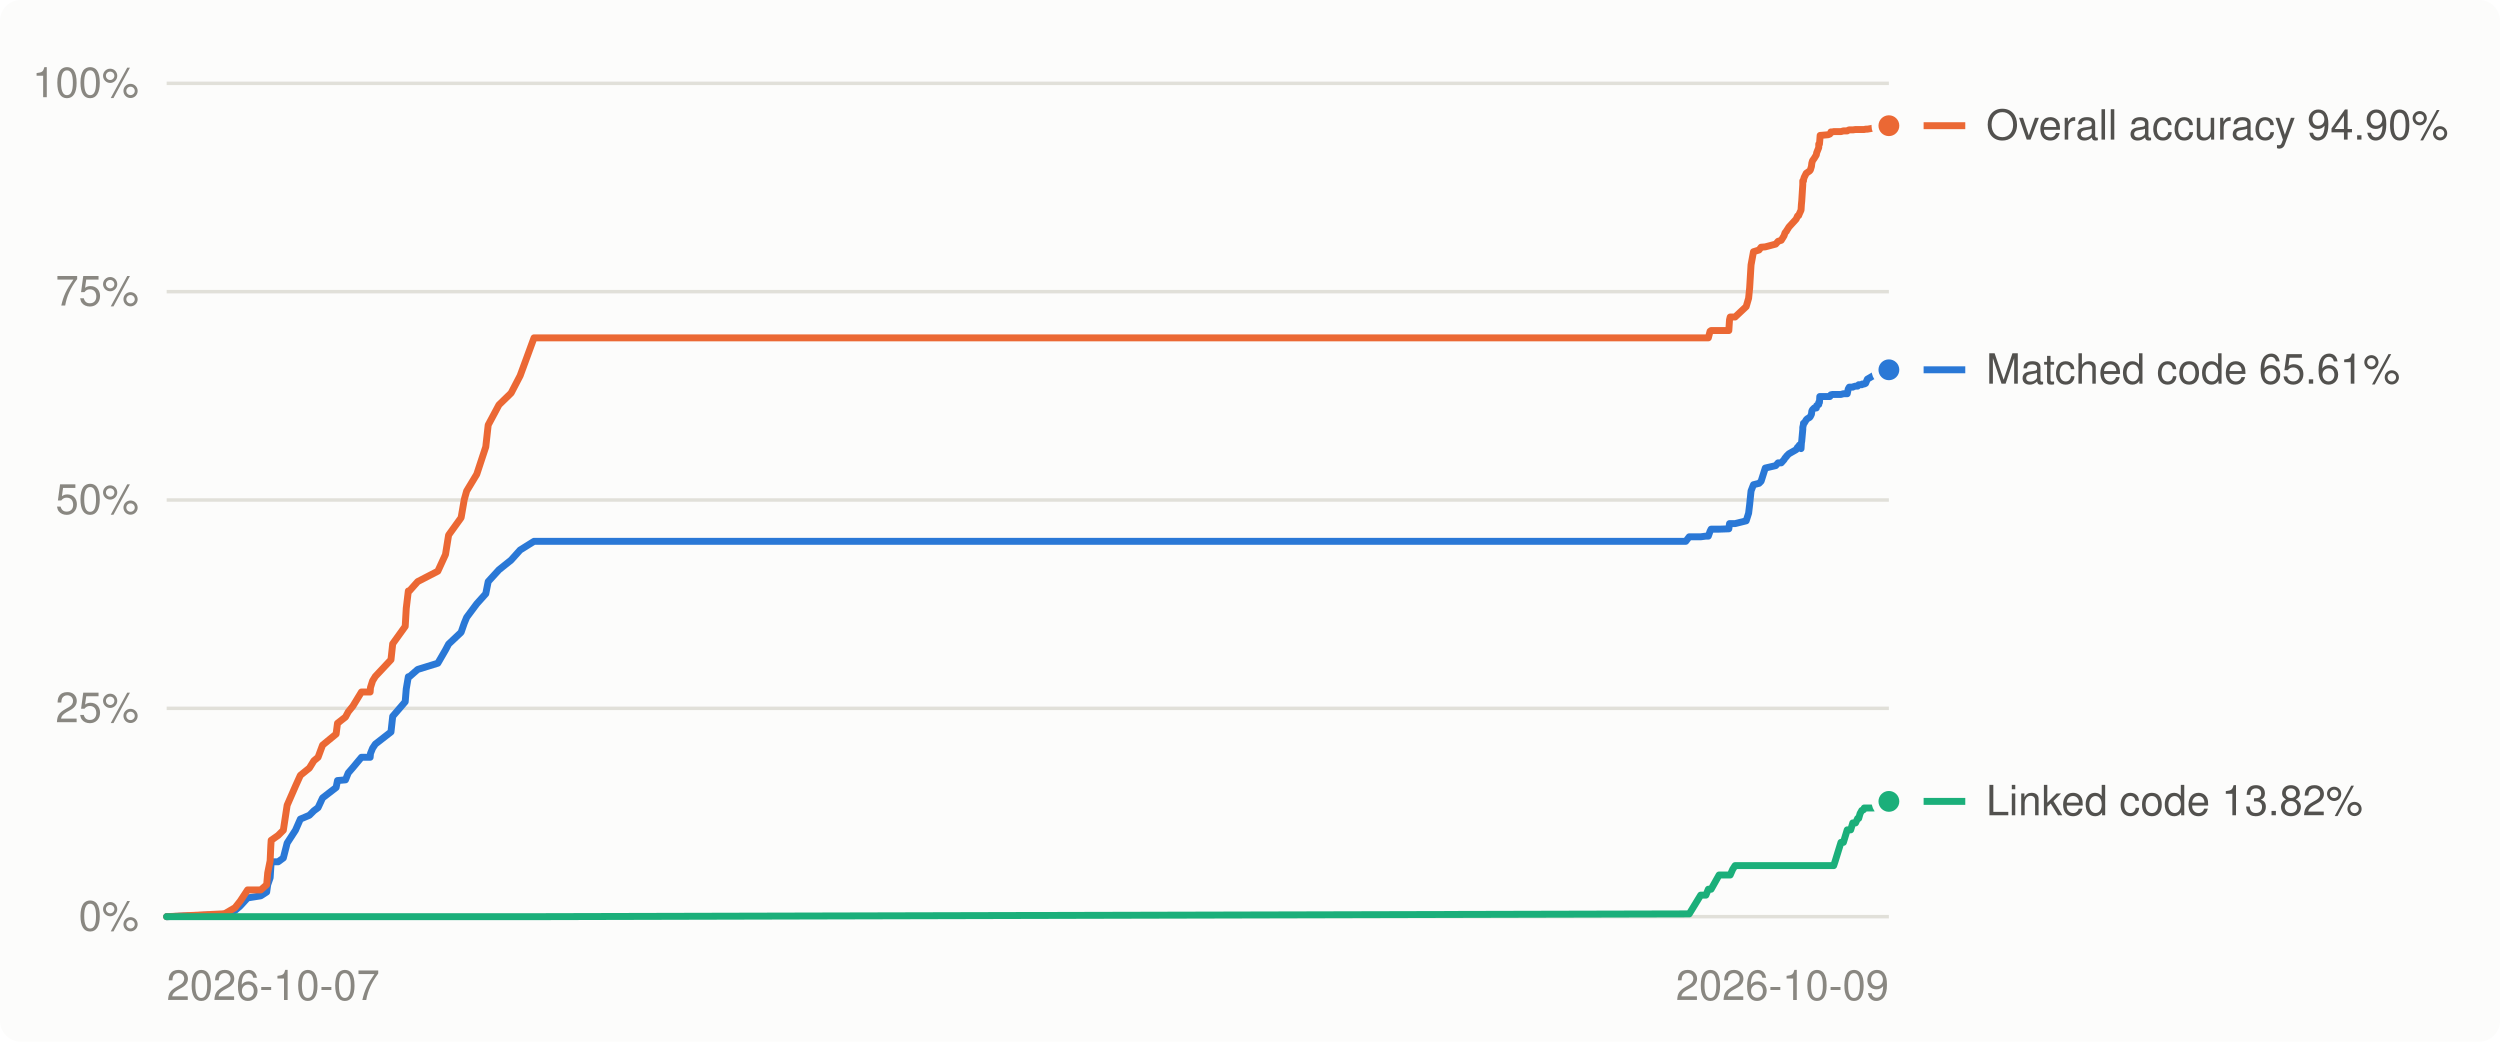
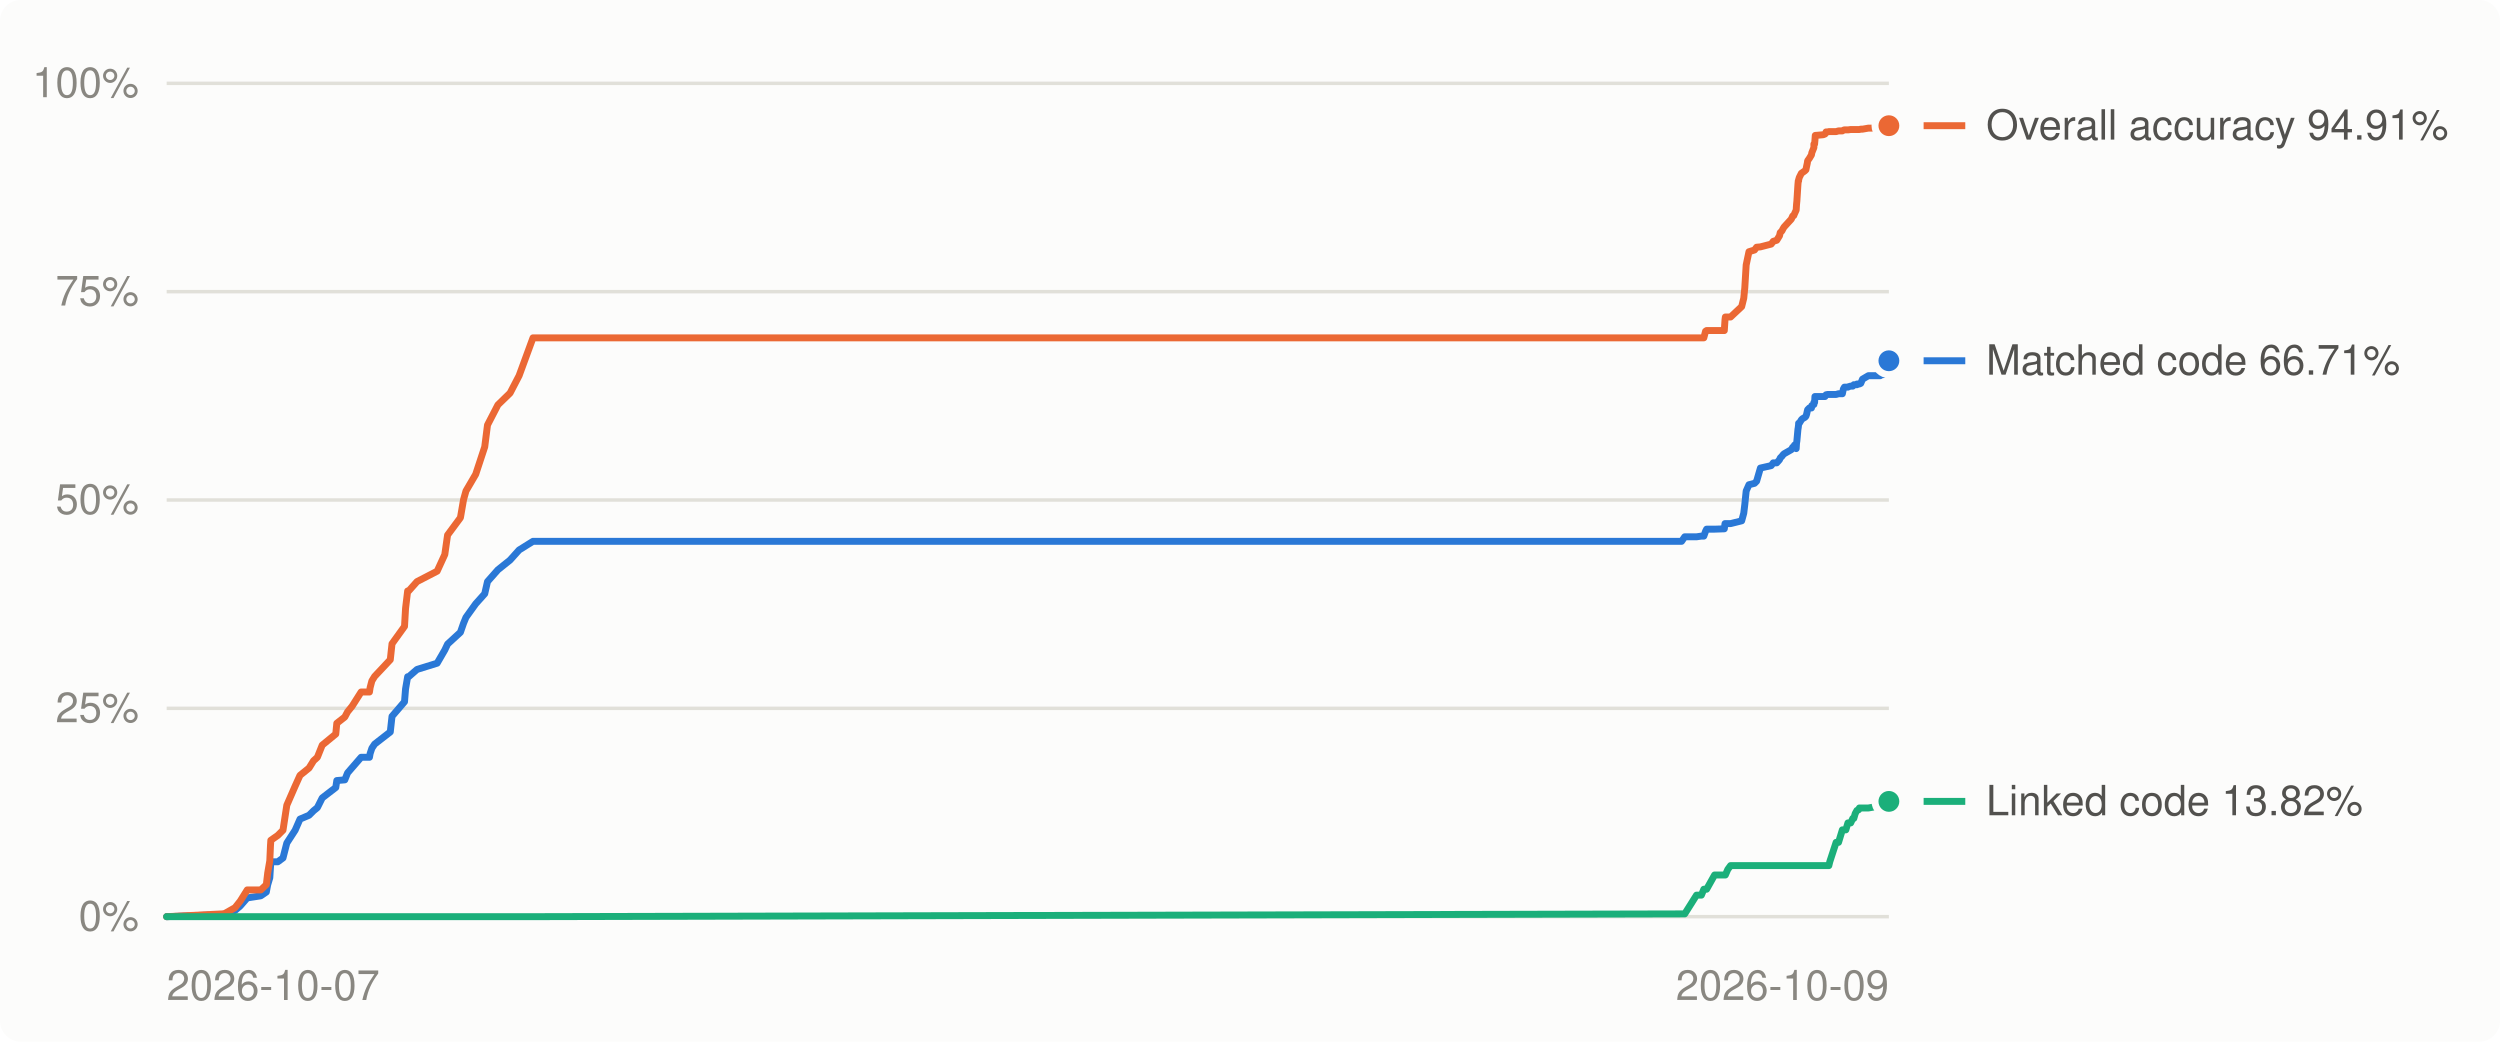
<svg xmlns="http://www.w3.org/2000/svg" viewBox="0 0 720 300" width="720" height="300" role="img" aria-label="Decompilation progress over time">
  <style>
.bg{fill:#fcfcfb}.grid{stroke:#e1e0d9}.muted{fill:#898781}.lbl{fill:#52514e}.ln0{stroke:#2a78d6}.dot0{fill:#2a78d6;stroke:#fcfcfb}.ln1{stroke:#eb6834}.dot1{fill:#eb6834;stroke:#fcfcfb}.ln2{stroke:#1baf7a}.dot2{fill:#1baf7a;stroke:#fcfcfb}
@media (prefers-color-scheme: dark){.bg{fill:#1a1a19}.grid{stroke:#2c2c2a}.muted{fill:#898781}.lbl{fill:#c3c2b7}.ln0{stroke:#3987e5}.dot0{fill:#3987e5;stroke:#1a1a19}.ln1{stroke:#d95926}.dot1{fill:#d95926;stroke:#1a1a19}.ln2{stroke:#199e70}.dot2{fill:#199e70;stroke:#1a1a19}}
text{font:12px -apple-system,BlinkMacSystemFont,'Segoe UI',Helvetica,Arial,sans-serif}
</style>
  <rect class="bg" width="720" height="300" rx="6" />
  <line x1="48" x2="544" y1="264.0" y2="264.0" class="grid" stroke-width="1" />
  <text x="40" y="268.0" class="muted" text-anchor="end">0%</text>
  <line x1="48" x2="544" y1="204.0" y2="204.0" class="grid" stroke-width="1" />
  <text x="40" y="208.0" class="muted" text-anchor="end">25%</text>
  <line x1="48" x2="544" y1="144.0" y2="144.0" class="grid" stroke-width="1" />
  <text x="40" y="148.0" class="muted" text-anchor="end">50%</text>
  <line x1="48" x2="544" y1="84.0" y2="84.0" class="grid" stroke-width="1" />
  <text x="40" y="88.0" class="muted" text-anchor="end">75%</text>
  <line x1="48" x2="544" y1="24.0" y2="24.0" class="grid" stroke-width="1" />
  <text x="40" y="28.0" class="muted" text-anchor="end">100%</text>
  <text class="muted" x="48.0" y="288" text-anchor="start">2026-10-07</text>
  <text class="muted" x="544.0" y="288" text-anchor="end">2026-10-09</text>
-   <polyline points="48.0,264.0 64.0,263.4 64.8,263.3 67.7,262.2 69.2,260.9 71.3,258.6 75.1,258.0 76.8,256.9 77.1,254.8 77.8,252.8 78.0,249.7 78.1,248.2 80.1,248.2 81.6,247.1 82.7,242.8 85.1,239.1 86.5,235.9 89.1,234.8 90.4,233.5 91.6,232.6 92.9,229.8 96.8,226.8 97.2,224.8 99.5,224.6 100.3,222.6 101.6,221.1 104.1,218.1 106.6,218.1 106.7,217.0 107.3,215.5 108.1,214.3 112.6,210.8 113.1,206.3 116.7,202.1 117.0,198.4 117.6,194.9 117.9,194.9 120.3,192.8 126.1,191.0 128.3,187.2 129.2,185.5 132.8,182.1 133.7,179.5 134.4,177.8 137.3,173.9 139.9,171.0 140.6,167.5 143.7,164.1 147.2,161.3 149.8,158.4 153.8,155.9 485.5,155.9 486.5,154.6 489.8,154.6 491.3,154.4 492.0,154.4 492.5,153.0 492.8,152.4 495.1,152.4 497.9,152.3 498.1,150.8 498.3,150.8 499.0,150.8 499.7,150.8 502.9,150.0 503.6,147.8 503.9,145.3 504.3,141.4 505.0,139.6 506.6,139.2 507.2,138.6 508.4,134.8 511.4,134.1 512.1,133.3 513.0,133.3 513.8,132.4 514.1,131.9 514.5,131.5 514.5,131.4 514.9,131.0 515.2,130.7 517.3,129.5 517.7,128.8 518.0,128.7 518.2,128.2 518.7,129.2 518.8,127.6 518.9,127.0 519.2,123.7 519.2,123.1 519.4,122.2 519.4,121.9 519.6,121.9 520.2,120.9 520.5,120.6 521.2,120.2 521.4,119.9 521.7,119.3 521.8,118.4 522.0,118.0 522.5,117.5 523.1,117.5 523.2,116.8 523.8,116.5 523.8,115.9 524.0,115.9 524.1,114.2 524.2,114.2 525.4,114.2 526.5,114.2 527.0,114.2 527.3,113.7 527.3,113.7 527.8,113.6 528.1,113.6 528.5,113.6 530.2,113.6 530.9,113.4 532.0,113.4 532.3,112.0 532.6,111.5 533.0,111.5 533.6,111.5 533.7,111.4 534.4,111.2 535.0,111.2 535.3,110.8 535.7,110.8 536.2,110.8 536.3,110.6 536.7,110.6 536.9,110.6 536.9,110.6 537.3,110.4 537.8,109.2 539.5,108.2 542.9,108.2 543.1,107.9 543.2,107.9 543.4,107.9 543.5,107.9 543.8,107.9 544.0,106.5" fill="none" class="ln0" stroke-width="2" stroke-linejoin="round" stroke-linecap="round" />
-   <polyline points="48.0,264.0 64.0,263.2 64.8,263.1 67.7,261.4 69.2,259.5 71.3,256.3 75.1,256.3 76.8,254.8 77.1,251.4 77.8,247.9 78.0,243.5 78.1,242.0 80.1,240.6 81.6,239.1 82.7,231.9 85.1,226.4 86.5,223.3 89.1,221.2 90.4,219.1 91.6,218.1 92.9,214.6 96.8,211.4 97.2,208.3 99.5,206.5 100.3,205.0 101.6,203.4 104.1,199.3 106.6,199.3 106.7,198.0 107.3,196.1 108.1,194.8 112.6,190.0 113.1,185.4 116.7,180.4 117.0,175.2 117.6,170.2 117.9,170.2 120.3,167.5 126.1,164.5 128.3,159.7 129.2,154.1 132.8,149.1 133.7,143.9 134.4,141.4 137.3,136.6 139.9,128.7 140.6,122.4 143.7,116.6 147.2,113.2 149.8,108.2 153.8,97.3 485.5,97.3 486.5,97.3 489.8,97.3 491.3,97.3 492.0,97.3 492.5,95.4 492.8,95.2 495.1,95.2 497.9,95.2 498.1,92.1 498.3,91.3 499.0,91.3 499.7,91.3 502.9,88.3 503.6,85.9 503.9,82.9 504.3,76.3 505.0,72.5 506.6,72.0 507.2,71.2 508.4,71.1 511.4,70.3 512.1,69.5 513.0,69.2 513.8,67.9 514.1,67.0 514.5,66.6 514.5,66.5 514.9,65.9 515.2,65.4 517.3,63.1 517.7,62.2 518.0,62.1 518.2,61.6 518.7,60.5 518.8,58.9 518.9,57.9 519.2,53.2 519.2,52.1 519.4,52.1 519.4,51.8 519.6,51.1 520.2,49.9 520.5,49.7 521.2,49.2 521.4,48.9 521.7,47.9 521.8,47.0 522.0,46.3 522.5,45.6 523.1,44.6 523.2,44.0 523.8,42.5 523.8,41.5 524.0,41.5 524.1,40.4 524.2,39.0 525.4,38.9 526.5,38.8 527.0,38.6 527.3,38.1 527.3,38.0 527.8,38.0 528.1,37.9 528.5,37.9 530.2,37.9 530.9,37.7 532.0,37.7 532.3,37.5 532.6,37.4 533.0,37.4 533.6,37.4 533.7,37.4 534.4,37.3 535.0,37.3 535.3,37.3 535.7,37.3 536.2,37.3 536.3,37.3 536.7,37.3 536.9,37.3 536.9,37.3 537.3,37.2 537.8,37.2 539.5,36.9 542.9,36.9 543.1,36.9 543.2,36.9 543.4,36.2 543.5,36.2 543.8,36.2 544.0,36.2" fill="none" class="ln1" stroke-width="2" stroke-linejoin="round" stroke-linecap="round" />
-   <polyline points="48.0,264.0 64.0,264.0 64.8,264.0 67.7,264.0 69.2,264.0 71.3,264.0 75.1,264.0 76.8,264.0 77.1,264.0 77.8,264.0 78.0,264.0 78.1,264.0 80.1,264.0 81.6,264.0 82.7,264.0 85.1,264.0 86.5,264.0 89.1,264.0 90.4,264.0 91.6,264.0 92.9,264.0 96.8,264.0 97.2,264.0 99.5,264.0 100.3,264.0 101.6,264.0 104.1,264.0 106.6,264.0 106.7,264.0 107.3,264.0 108.1,264.0 112.6,264.0 113.1,264.0 116.7,264.0 117.0,264.0 117.6,264.0 117.9,264.0 120.3,264.0 126.1,264.0 128.3,264.0 129.2,264.0 132.8,264.0 133.7,264.0 134.4,264.0 137.3,264.0 139.9,264.0 140.6,264.0 143.7,264.0 147.2,264.0 149.8,264.0 153.8,264.0 485.5,263.2 486.5,263.2 489.8,257.8 491.3,257.8 492.0,256.1 492.5,256.1 492.8,256.1 495.1,252.0 497.9,252.0 498.1,252.0 498.3,252.0 499.0,250.4 499.7,249.3 502.9,249.3 503.6,249.3 503.9,249.3 504.3,249.3 505.0,249.3 506.6,249.3 507.2,249.3 508.4,249.3 511.4,249.3 512.1,249.3 513.0,249.3 513.8,249.3 514.1,249.3 514.5,249.3 514.5,249.3 514.9,249.3 515.2,249.3 517.3,249.3 517.7,249.3 518.0,249.3 518.2,249.3 518.7,249.3 518.8,249.3 518.9,249.3 519.2,249.3 519.2,249.3 519.4,249.3 519.4,249.3 519.6,249.3 520.2,249.3 520.5,249.3 521.2,249.3 521.4,249.3 521.7,249.3 521.8,249.3 522.0,249.3 522.5,249.3 523.1,249.3 523.2,249.3 523.8,249.3 523.8,249.3 524.0,249.3 524.1,249.3 524.2,249.3 525.4,249.3 526.5,249.3 527.0,249.3 527.3,249.3 527.3,249.3 527.8,249.3 528.1,249.3 528.5,248.1 530.2,242.6 530.9,242.6 532.0,239.0 532.3,239.0 532.6,239.0 533.0,239.0 533.6,237.0 533.7,237.0 534.4,237.0 535.0,235.7 535.3,235.7 535.7,234.3 536.2,233.4 536.3,233.4 536.7,233.2 536.9,232.9 536.9,232.7 537.3,232.7 537.8,232.7 539.5,232.7 542.9,232.1 543.1,232.1 543.2,231.1 543.4,231.1 543.5,231.0 543.8,230.8 544.0,230.8" fill="none" class="ln2" stroke-width="2" stroke-linejoin="round" stroke-linecap="round" />
-   <circle cx="544.0" cy="106.5" r="4" class="dot0" stroke-width="2" />
+   <polyline points="48.0,264.0 64.0,263.4 64.7,263.3 67.7,262.2 69.2,260.9 71.2,258.6 75.1,258.0 76.7,256.9 77.1,254.8 77.7,252.8 77.9,249.7 78.0,248.2 80.0,248.2 81.5,247.1 82.6,242.8 85.0,239.1 86.4,235.9 89.0,234.8 90.3,233.5 91.4,232.6 92.8,229.8 96.7,226.8 97.0,224.8 99.3,224.6 100.1,222.6 101.4,221.1 104.0,218.1 106.4,218.1 106.6,217.0 107.1,215.5 107.9,214.3 112.4,210.8 112.9,206.3 116.5,202.1 116.8,198.4 117.4,194.9 117.7,194.9 120.1,192.8 125.9,191.0 128.1,187.2 128.9,185.5 132.6,182.1 133.5,179.5 134.2,177.8 137.0,173.9 139.6,171.0 140.4,167.5 143.4,164.1 146.9,161.3 149.5,158.4 153.5,155.9 484.3,155.9 485.2,154.6 488.6,154.6 490.0,154.4 490.7,154.4 491.2,153.0 491.5,152.4 493.8,152.4 496.6,152.3 496.8,150.8 496.9,150.8 497.6,150.8 498.4,150.8 501.6,150.0 502.2,147.8 502.5,145.3 502.9,141.4 503.7,139.6 505.3,139.2 505.9,138.6 507.0,134.8 510.1,134.1 510.7,133.3 511.7,133.3 512.5,132.4 512.7,131.9 513.1,131.5 513.2,131.4 513.5,131.0 513.8,130.7 515.9,129.5 516.3,128.8 516.6,128.7 516.8,128.2 517.3,129.2 517.4,127.6 517.5,127.0 517.8,123.7 517.9,123.1 518.0,122.2 518.0,121.9 518.2,121.9 518.8,120.9 519.1,120.6 519.8,120.2 520.1,119.9 520.3,119.3 520.5,118.4 520.6,118.0 521.1,117.5 521.7,117.5 521.8,116.8 522.4,116.5 522.4,115.9 522.6,115.9 522.7,114.2 522.8,114.2 524.0,114.2 525.1,114.2 525.6,114.2 525.9,113.7 525.9,113.7 526.4,113.6 526.7,113.6 527.0,113.6 528.8,113.6 529.5,113.4 530.6,113.4 530.9,112.0 531.2,111.5 531.6,111.5 532.2,111.5 532.3,111.4 533.0,111.2 533.6,111.2 533.9,110.8 534.3,110.8 534.8,110.8 534.8,110.6 535.3,110.6 535.4,110.6 535.5,110.6 535.9,110.4 536.4,109.2 538.1,108.2 541.5,108.2 541.6,107.9 541.8,107.9 541.9,107.9 542.1,107.9 542.3,107.9 542.5,106.5 544.0,103.9" fill="none" class="ln0" stroke-width="2" stroke-linejoin="round" stroke-linecap="round" />
+   <polyline points="48.0,264.0 64.0,263.2 64.7,263.1 67.7,261.4 69.2,259.5 71.2,256.3 75.1,256.3 76.7,254.8 77.1,251.4 77.7,247.9 77.9,243.5 78.0,242.0 80.0,240.6 81.5,239.1 82.6,231.9 85.0,226.4 86.4,223.3 89.0,221.2 90.3,219.1 91.4,218.1 92.8,214.6 96.7,211.4 97.0,208.3 99.3,206.5 100.1,205.0 101.4,203.4 104.0,199.3 106.4,199.3 106.6,198.0 107.1,196.1 107.9,194.8 112.4,190.0 112.9,185.4 116.5,180.4 116.8,175.2 117.4,170.2 117.7,170.2 120.1,167.5 125.9,164.5 128.1,159.7 128.9,154.1 132.6,149.1 133.5,143.9 134.2,141.4 137.0,136.6 139.6,128.7 140.4,122.4 143.4,116.6 146.9,113.2 149.5,108.2 153.5,97.3 484.3,97.3 485.2,97.3 488.6,97.3 490.0,97.3 490.7,97.3 491.2,95.4 491.5,95.2 493.8,95.2 496.6,95.2 496.8,92.1 496.9,91.3 497.6,91.3 498.4,91.3 501.6,88.3 502.2,85.9 502.5,82.9 502.9,76.3 503.7,72.5 505.3,72.0 505.9,71.2 507.0,71.1 510.1,70.3 510.7,69.5 511.7,69.2 512.5,67.9 512.7,67.0 513.1,66.6 513.2,66.5 513.5,65.9 513.8,65.4 515.9,63.1 516.3,62.2 516.6,62.1 516.8,61.6 517.3,60.5 517.4,58.9 517.5,57.9 517.8,53.2 517.9,52.1 518.0,52.1 518.0,51.8 518.2,51.1 518.8,49.9 519.1,49.7 519.8,49.2 520.1,48.9 520.3,47.9 520.5,47.0 520.6,46.3 521.1,45.6 521.7,44.6 521.8,44.0 522.4,42.5 522.4,41.5 522.6,41.5 522.7,40.4 522.8,39.0 524.0,38.9 525.1,38.8 525.6,38.6 525.9,38.1 525.9,38.0 526.4,38.0 526.7,37.9 527.0,37.9 528.8,37.9 529.5,37.7 530.6,37.7 530.9,37.5 531.2,37.4 531.6,37.4 532.2,37.4 532.3,37.4 533.0,37.3 533.6,37.3 533.9,37.3 534.3,37.3 534.8,37.3 534.8,37.3 535.3,37.3 535.4,37.3 535.5,37.3 535.9,37.2 536.4,37.2 538.1,36.9 541.5,36.9 541.6,36.9 541.8,36.9 541.9,36.2 542.1,36.2 542.3,36.2 542.5,36.2 544.0,36.2" fill="none" class="ln1" stroke-width="2" stroke-linejoin="round" stroke-linecap="round" />
+   <polyline points="48.0,264.0 64.0,264.0 64.7,264.0 67.7,264.0 69.2,264.0 71.2,264.0 75.1,264.0 76.7,264.0 77.1,264.0 77.7,264.0 77.9,264.0 78.0,264.0 80.0,264.0 81.5,264.0 82.6,264.0 85.0,264.0 86.4,264.0 89.0,264.0 90.3,264.0 91.4,264.0 92.8,264.0 96.7,264.0 97.0,264.0 99.3,264.0 100.1,264.0 101.4,264.0 104.0,264.0 106.4,264.0 106.6,264.0 107.1,264.0 107.9,264.0 112.4,264.0 112.9,264.0 116.5,264.0 116.8,264.0 117.4,264.0 117.7,264.0 120.1,264.0 125.9,264.0 128.1,264.0 128.9,264.0 132.6,264.0 133.5,264.0 134.2,264.0 137.0,264.0 139.6,264.0 140.4,264.0 143.4,264.0 146.9,264.0 149.5,264.0 153.5,264.0 484.3,263.2 485.2,263.2 488.6,257.8 490.0,257.8 490.7,256.1 491.2,256.1 491.5,256.1 493.8,252.0 496.6,252.0 496.8,252.0 496.9,252.0 497.6,250.4 498.4,249.3 501.6,249.3 502.2,249.3 502.5,249.3 502.9,249.3 503.7,249.3 505.3,249.3 505.9,249.3 507.0,249.3 510.1,249.3 510.7,249.3 511.7,249.3 512.5,249.3 512.7,249.3 513.1,249.3 513.2,249.3 513.5,249.3 513.8,249.3 515.9,249.3 516.3,249.3 516.6,249.3 516.8,249.3 517.3,249.3 517.4,249.3 517.5,249.3 517.8,249.3 517.9,249.3 518.0,249.3 518.0,249.3 518.2,249.3 518.8,249.3 519.1,249.3 519.8,249.3 520.1,249.3 520.3,249.3 520.5,249.3 520.6,249.3 521.1,249.3 521.7,249.3 521.8,249.3 522.4,249.3 522.4,249.3 522.6,249.3 522.7,249.3 522.8,249.3 524.0,249.3 525.1,249.3 525.6,249.3 525.9,249.3 525.9,249.3 526.4,249.3 526.7,249.3 527.0,248.1 528.8,242.6 529.5,242.6 530.6,239.0 530.9,239.0 531.2,239.0 531.6,239.0 532.2,237.0 532.3,237.0 533.0,237.0 533.6,235.7 533.9,235.7 534.3,234.3 534.8,233.4 534.8,233.4 535.3,233.2 535.4,232.9 535.5,232.7 535.9,232.7 536.4,232.7 538.1,232.7 541.5,232.1 541.6,232.1 541.8,231.1 541.9,231.1 542.1,231.0 542.3,230.8 542.5,230.8 544.0,230.8" fill="none" class="ln2" stroke-width="2" stroke-linejoin="round" stroke-linecap="round" />
+   <circle cx="544.0" cy="103.9" r="4" class="dot0" stroke-width="2" />
  <circle cx="544.0" cy="36.2" r="4" class="dot1" stroke-width="2" />
  <circle cx="544.0" cy="230.8" r="4" class="dot2" stroke-width="2" />
  <line x1="554" x2="566" y1="230.8" y2="230.8" class="ln2" stroke-width="2" />
  <text class="lbl" x="572" y="234.8">Linked code 13.82%</text>
-   <line x1="554" x2="566" y1="106.5" y2="106.5" class="ln0" stroke-width="2" />
-   <text class="lbl" x="572" y="110.5">Matched code 65.61%</text>
+   <line x1="554" x2="566" y1="103.9" y2="103.9" class="ln0" stroke-width="2" />
+   <text class="lbl" x="572" y="107.9">Matched code 66.71%</text>
  <line x1="554" x2="566" y1="36.2" y2="36.2" class="ln1" stroke-width="2" />
-   <text class="lbl" x="572" y="40.2">Overall accuracy 94.90%</text>
+   <text class="lbl" x="572" y="40.2">Overall accuracy 94.91%</text>
</svg>
